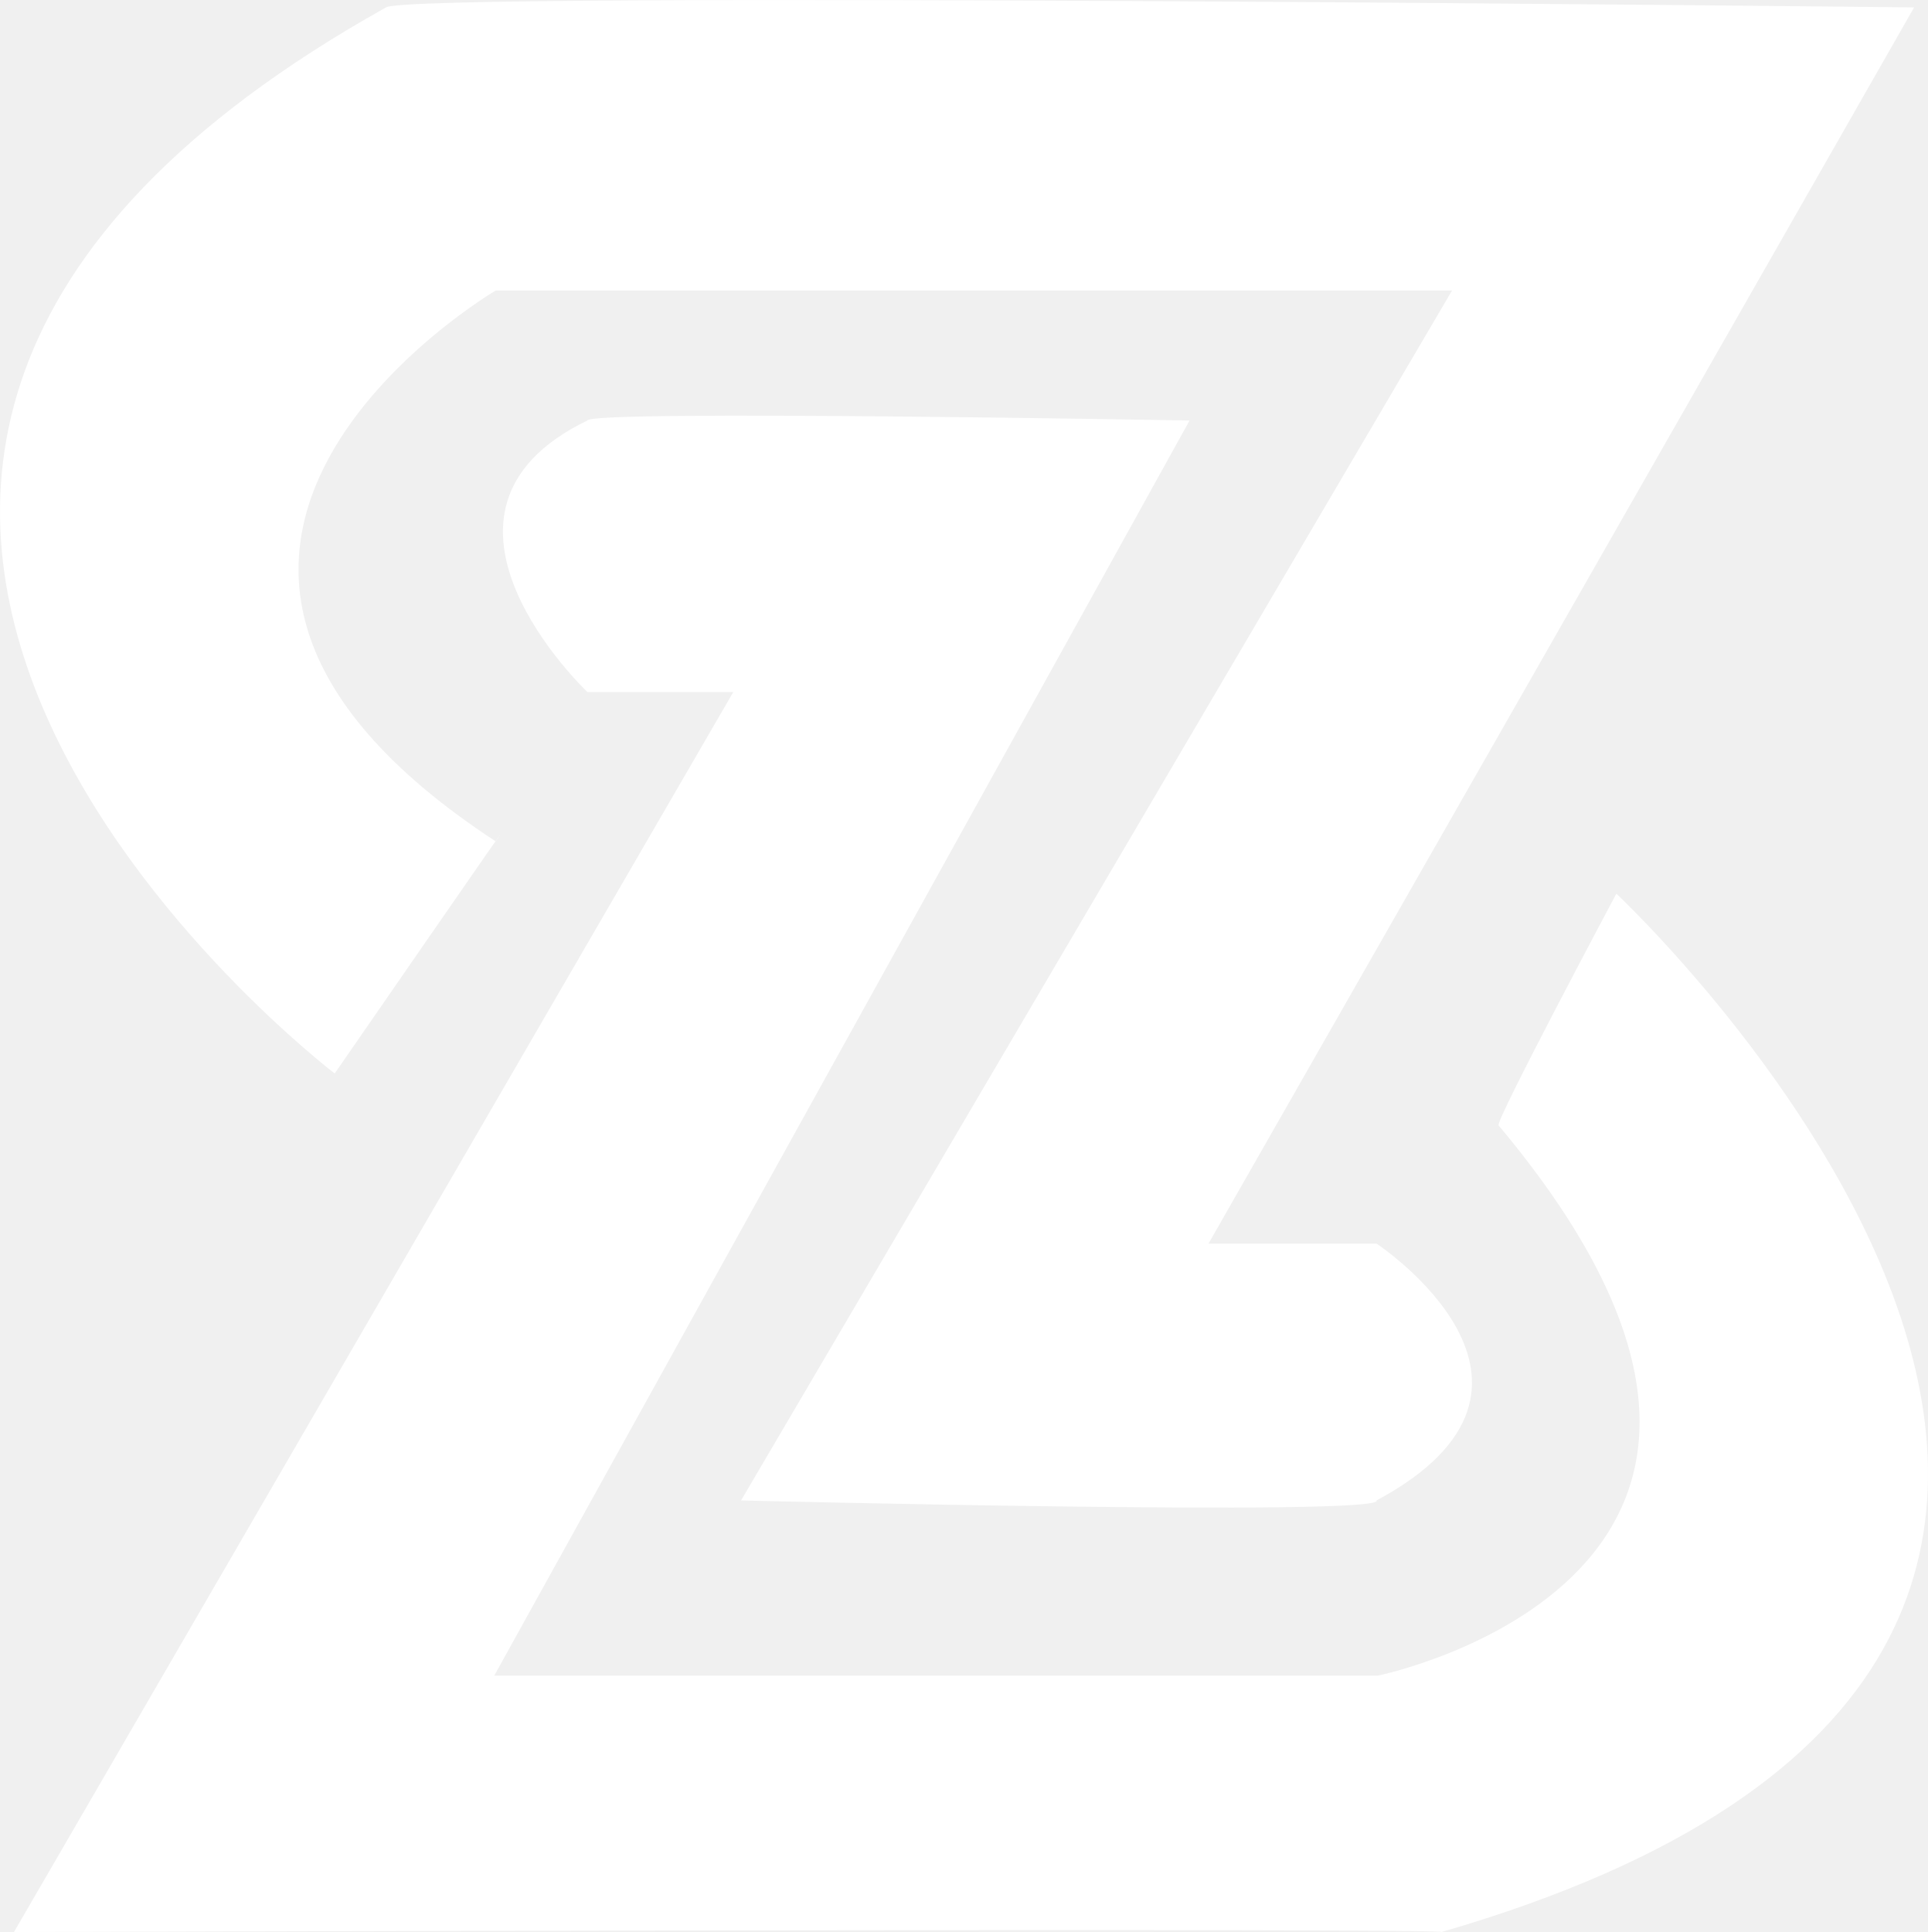
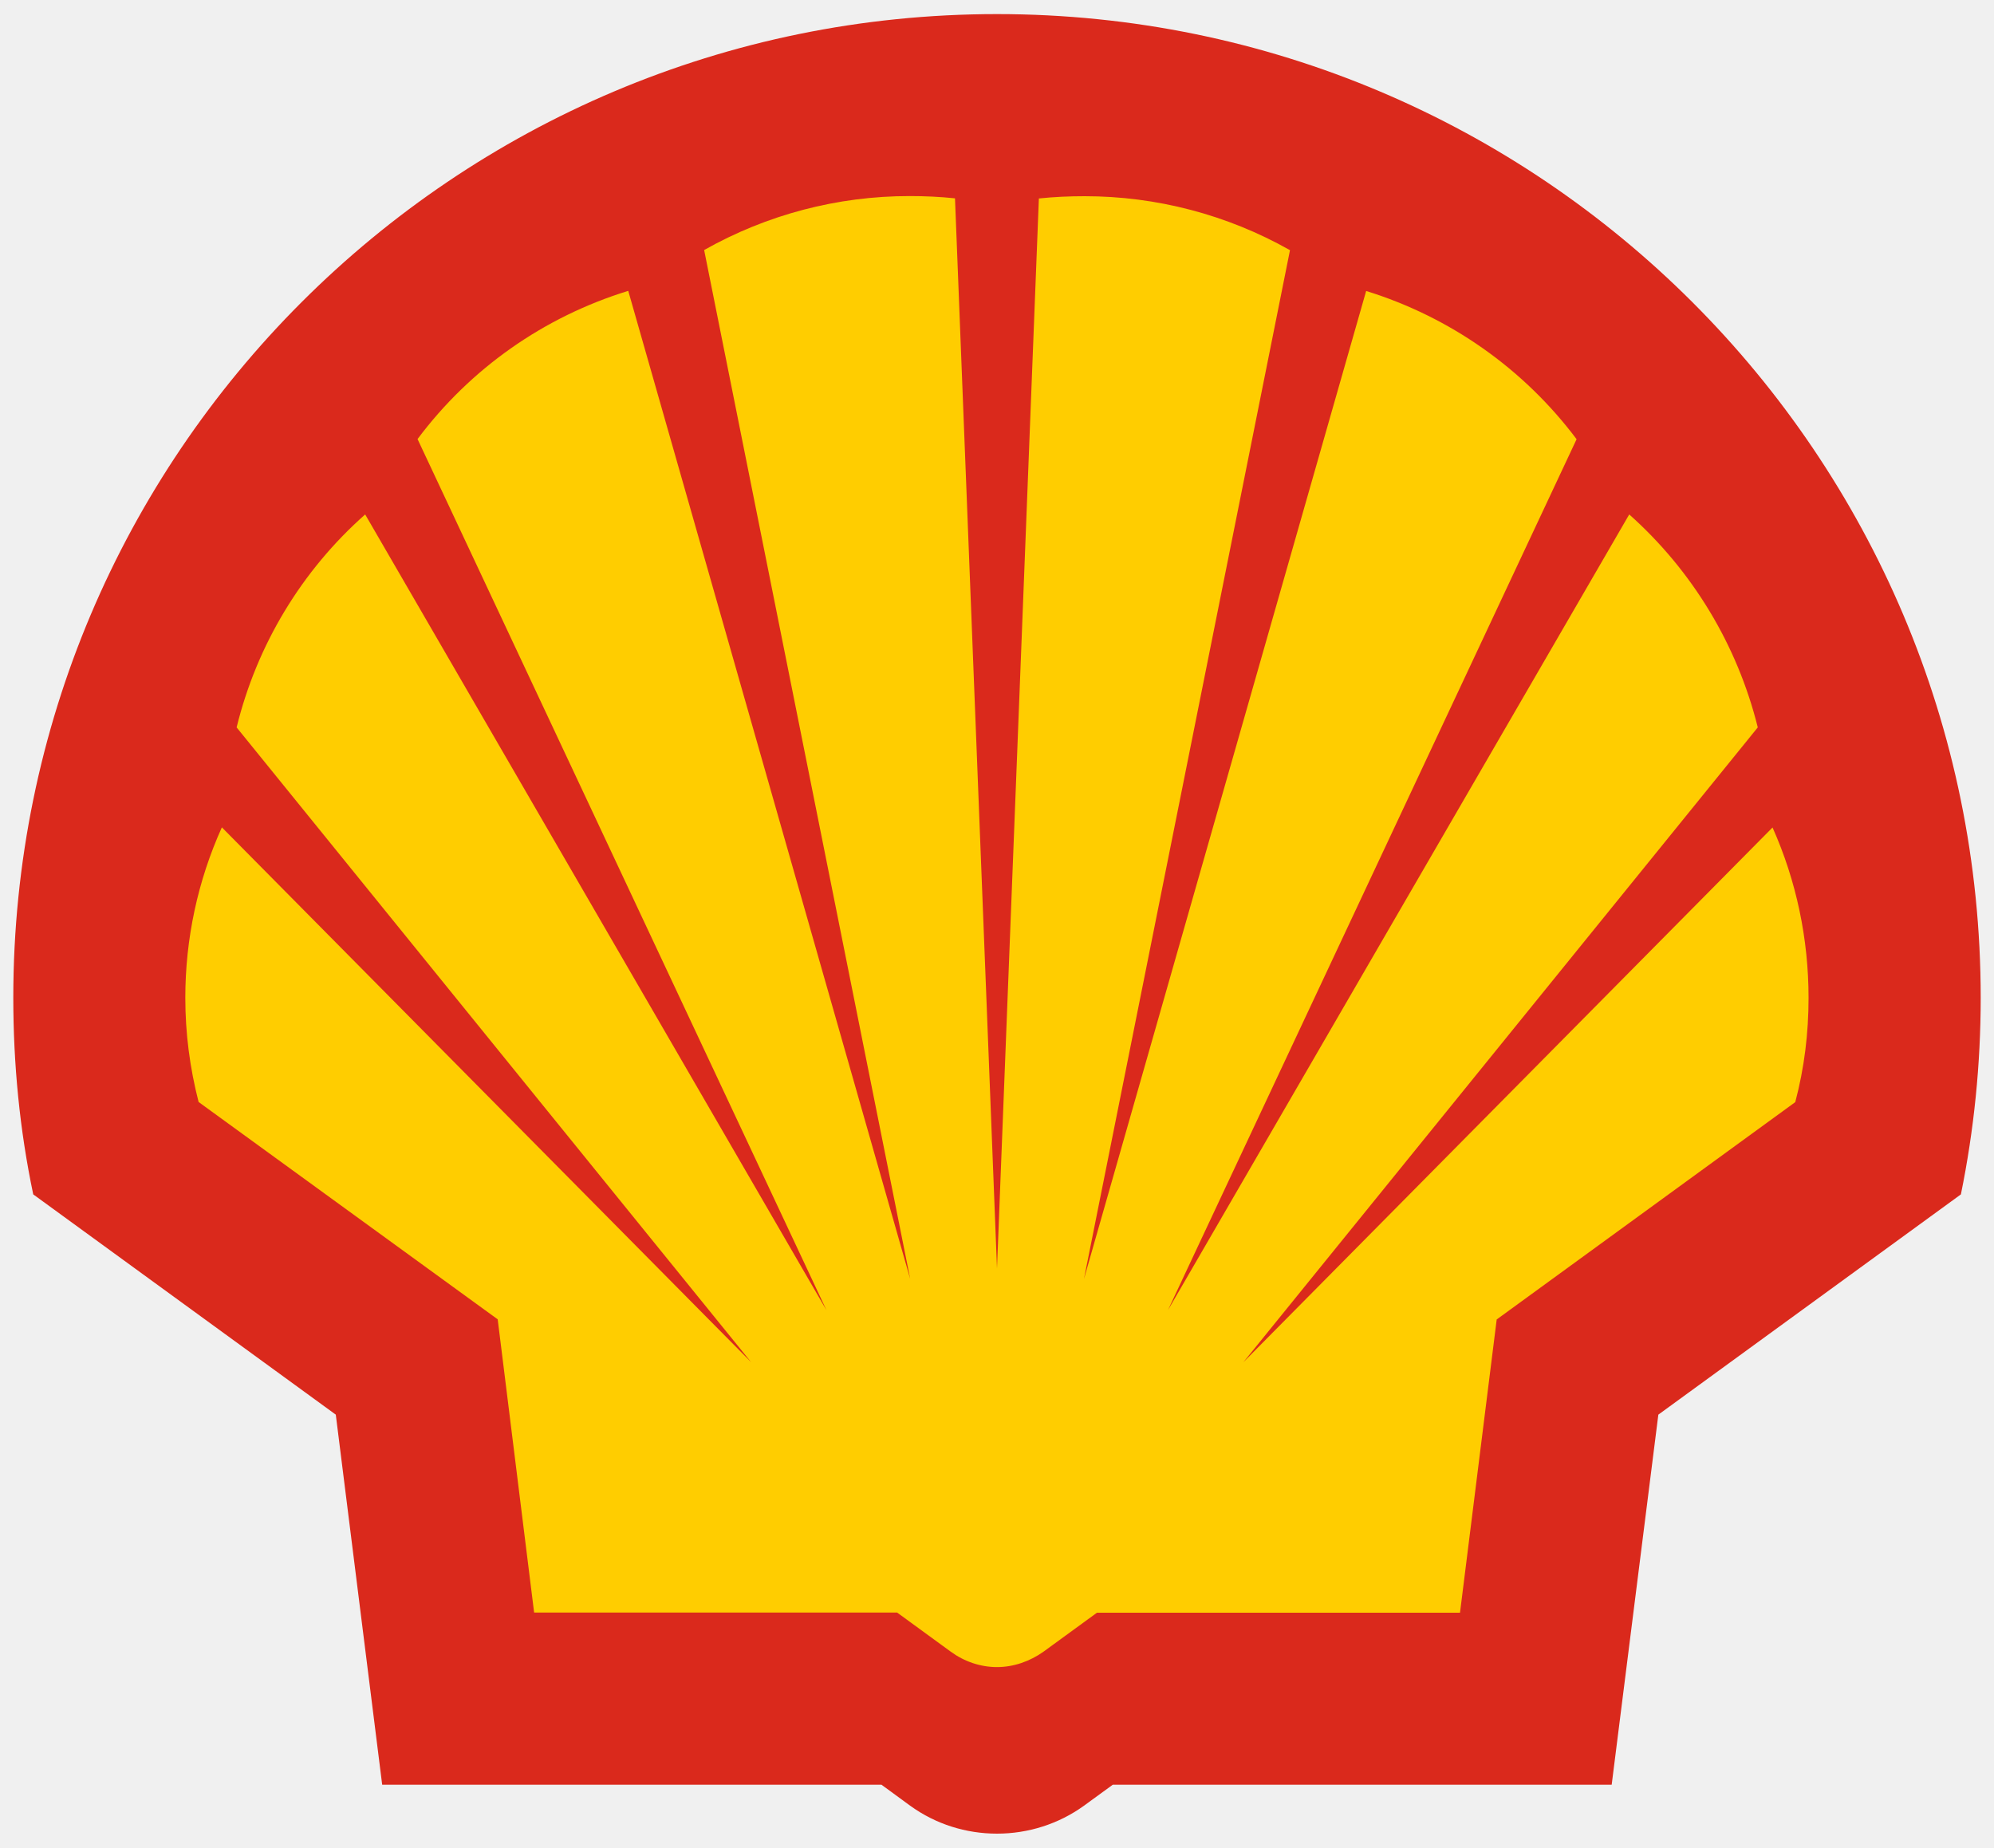
- <svg xmlns="http://www.w3.org/2000/svg" width="51.745" height="51.849" viewBox="0 0 51.745 51.849">
-   <g id="Group_1" data-name="Group 1" transform="translate(-34.037 -8.934)">
-     <path id="Path_1" data-name="Path 1" d="M146.341,47.514c1-1.472-4.321,6.229-4.321,6.229s-21.1-16.061,1.378-28.61c.567-.446,41.011,0,41.011,0L165.472,58.309h4.51s5.761,3.8,0,6.892c.242.432-17.056,0-17.056,0l19.082-32.47H146.341S134.434,39.722,146.341,47.514Z" transform="translate(-99 -16)" fill="#ffffff" />
-     <path id="Path_2" data-name="Path 2" d="M148.642,38.745s-5.1-4.825,0-7.287c.042-.292,16.162,0,16.162,0L146.141,65.144h23.706s13.363-2.7,3.252-14.767c-.132-.048,3.159-6.221,3.159-6.221s21.64,20.234-4.694,27.867c.348-.118-38.312,0-38.312,0l19.306-33.278Z" transform="translate(-98.84 -11.239)" fill="#ffffff" />
-   </g>
+ <svg xmlns="http://www.w3.org/2000/svg" width="150" height="139">
+   <path fill="#FFCD00" d="M75.01 132.31c-1.18 0-2.3-.36-3.24-1.04l-3.62-2.65H33.72l-3.18-25.32L7.61 86.61a67.5 67.5 0 0 1-.98-11.54C6.63 37.36 37.3 6.7 75.01 6.7c37.7 0 68.37 30.67 68.37 68.37 0 3.85-.33 7.73-.98 11.55l-22.92 16.69-3.19 25.32H81.87l-3.64 2.68c-.89.64-2.05 1-3.22 1" />
+   <path fill="#DA291C" d="M68.47 135.84c1.92 1.39 4.2 2.1 6.53 2.1s4.63-.72 6.54-2.1l2.17-1.58h37.53l3.51-27.84 22.76-16.57C148.5 85 149 80.04 149 75.06c0-40.86-33.15-74-74-74S1 34.2 1 75.06c0 4.98.48 9.94 1.5 14.79l22.76 16.57 3.49 27.84h37.56zm-.98-14.53H40.18l-2.74-22.06-22.5-16.35c-.66-2.57-1-5.18-1-7.84 0-4.42.93-8.79 2.75-12.82l39.81 40.23-38.7-47.75c1.52-6.2 4.89-11.79 9.67-16.02l34.7 59.86-30.76-65.53c3.97-5.31 9.51-9.2 15.85-11.15l21.21 74.33-15.5-77.4a31.36 31.36 0 0 1 15.45-4.06c1.15 0 2.29.05 3.42.17L75 95.42l3.15-80.49c1.15-.12 2.28-.17 3.45-.17 5.39 0 10.72 1.39 15.44 4.06l-15.5 77.4 21.23-74.33a31.4 31.4 0 0 1 15.83 11.15L87.86 98.56l34.7-59.86c4.75 4.23 8.13 9.82 9.67 16.02l-38.7 47.76 39.81-40.23c1.8 4.03 2.71 8.4 2.71 12.82 0 2.66-.32 5.27-1 7.84l-22.46 16.35-2.76 22.06H82.52l-4.02 2.93c-1.03.73-2.25 1.16-3.5 1.16s-2.47-.42-3.48-1.16z" />
</svg>
